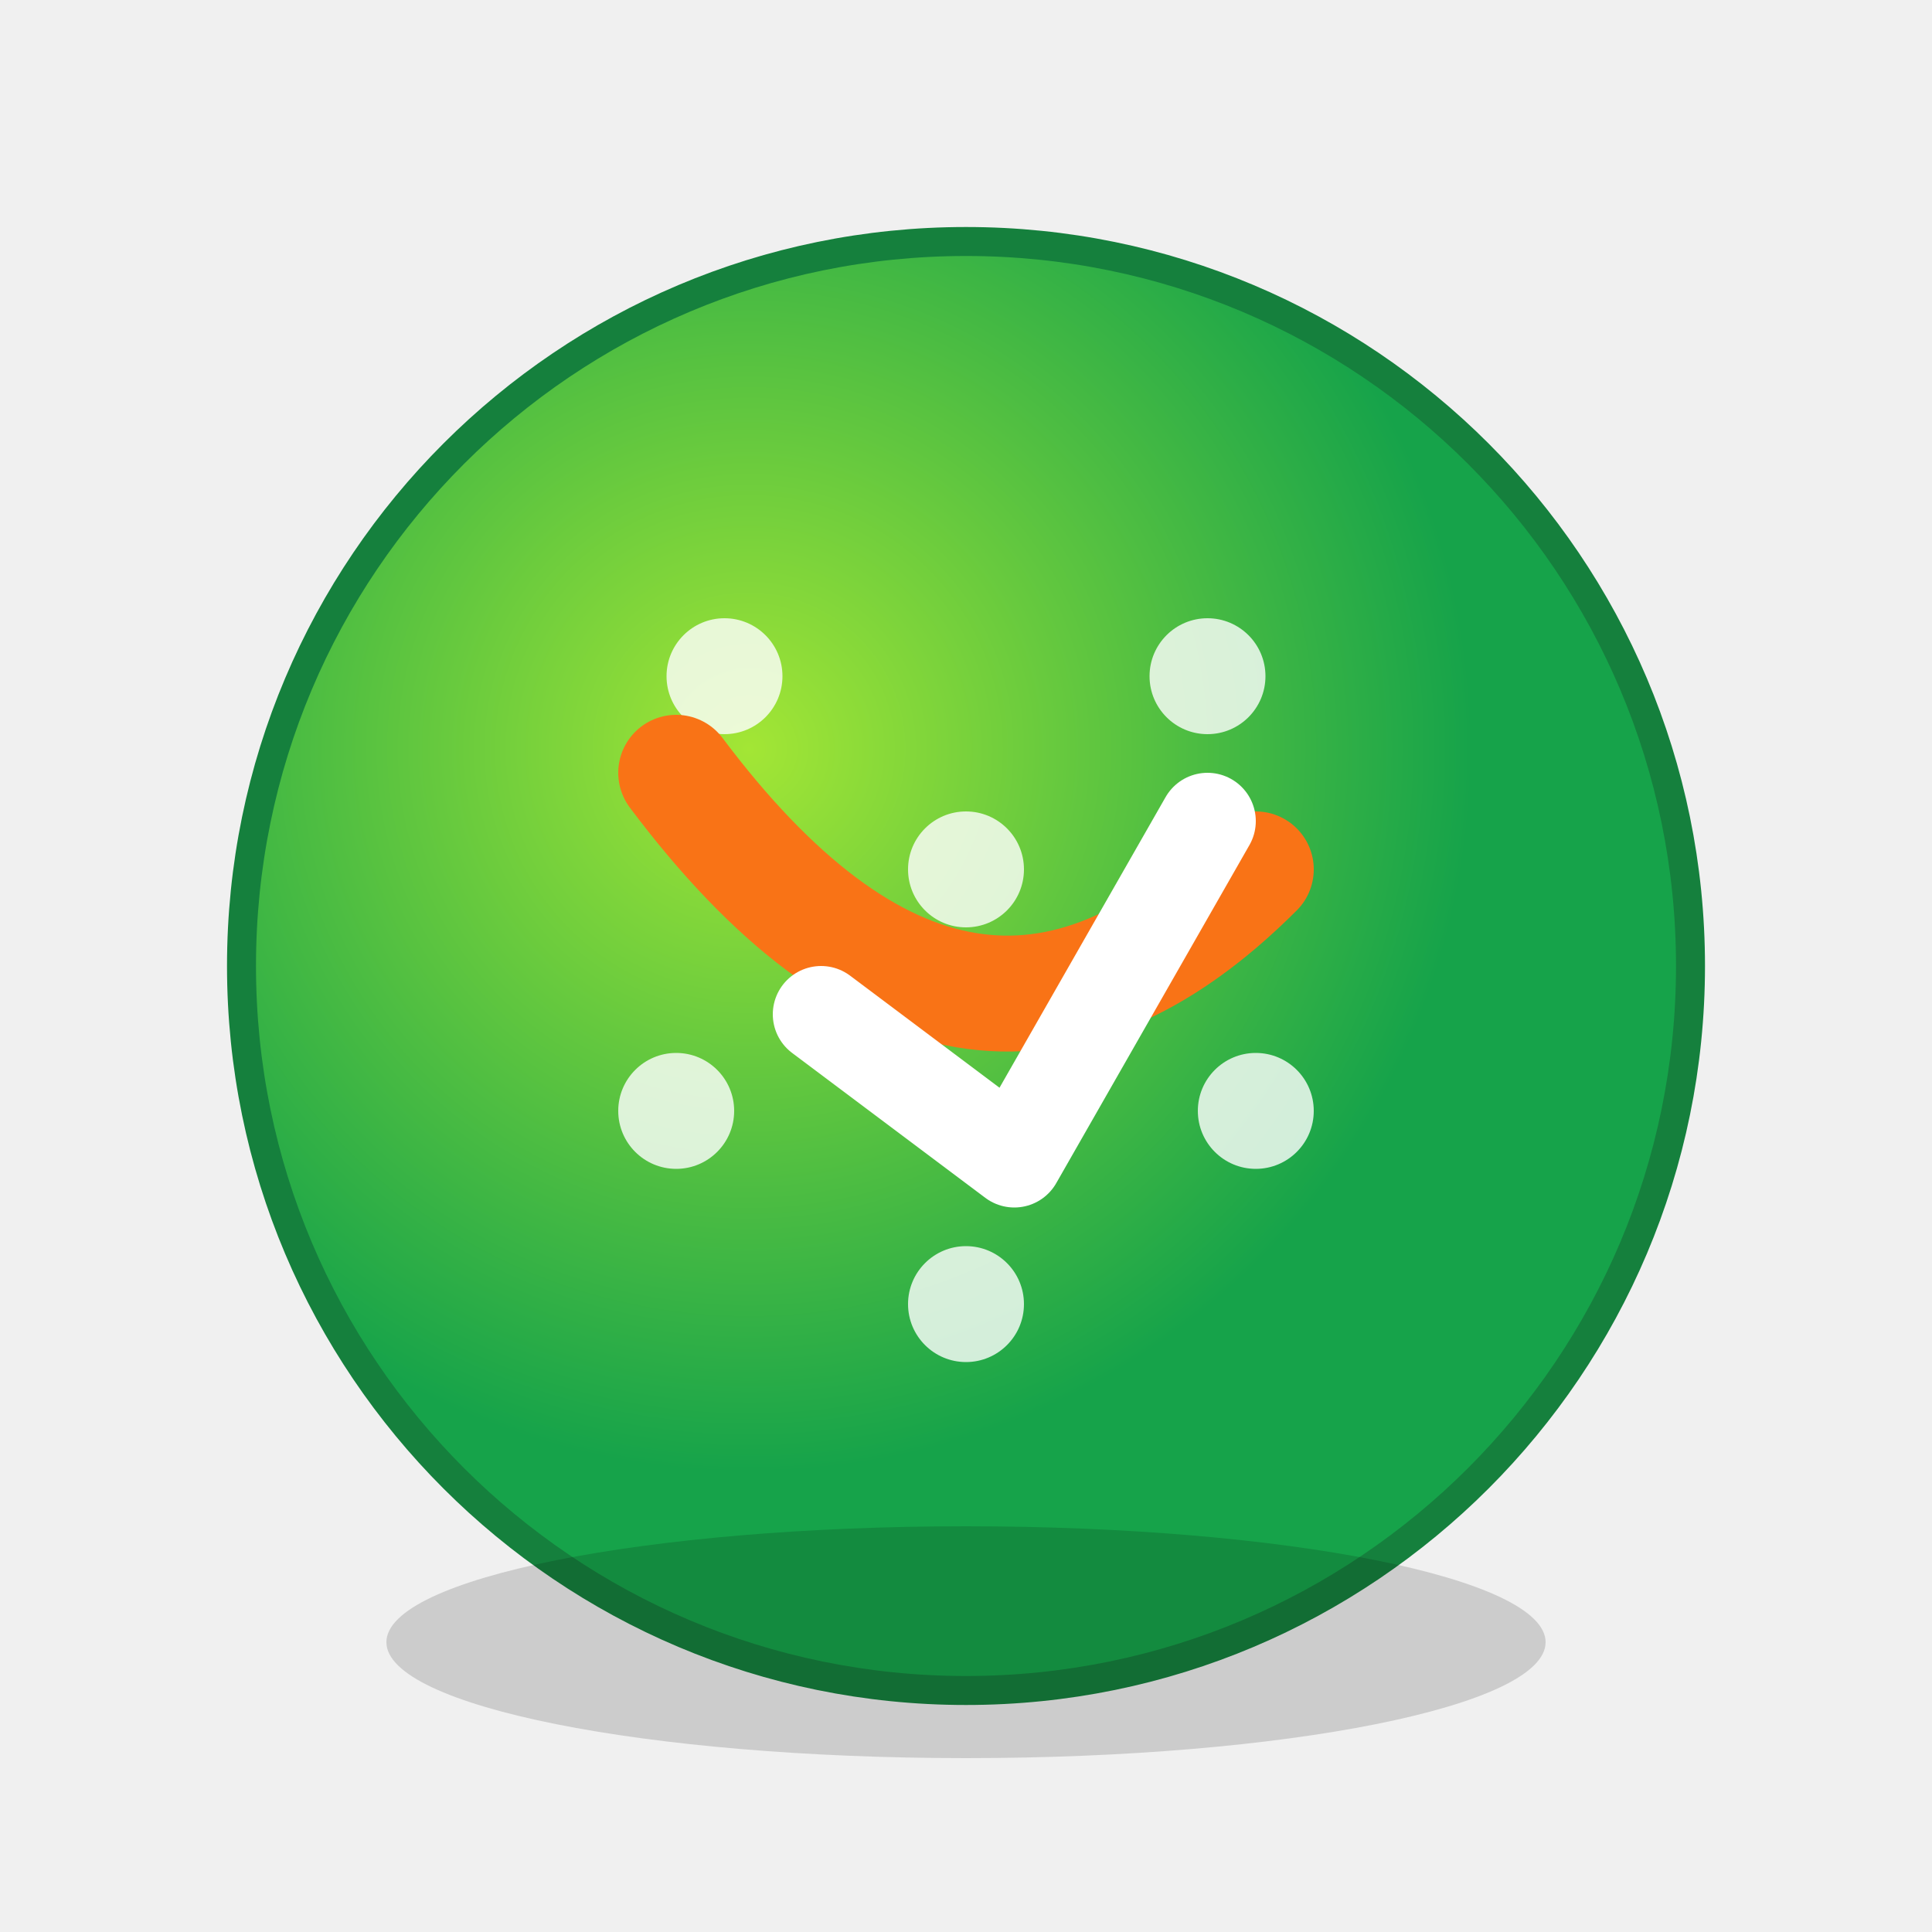
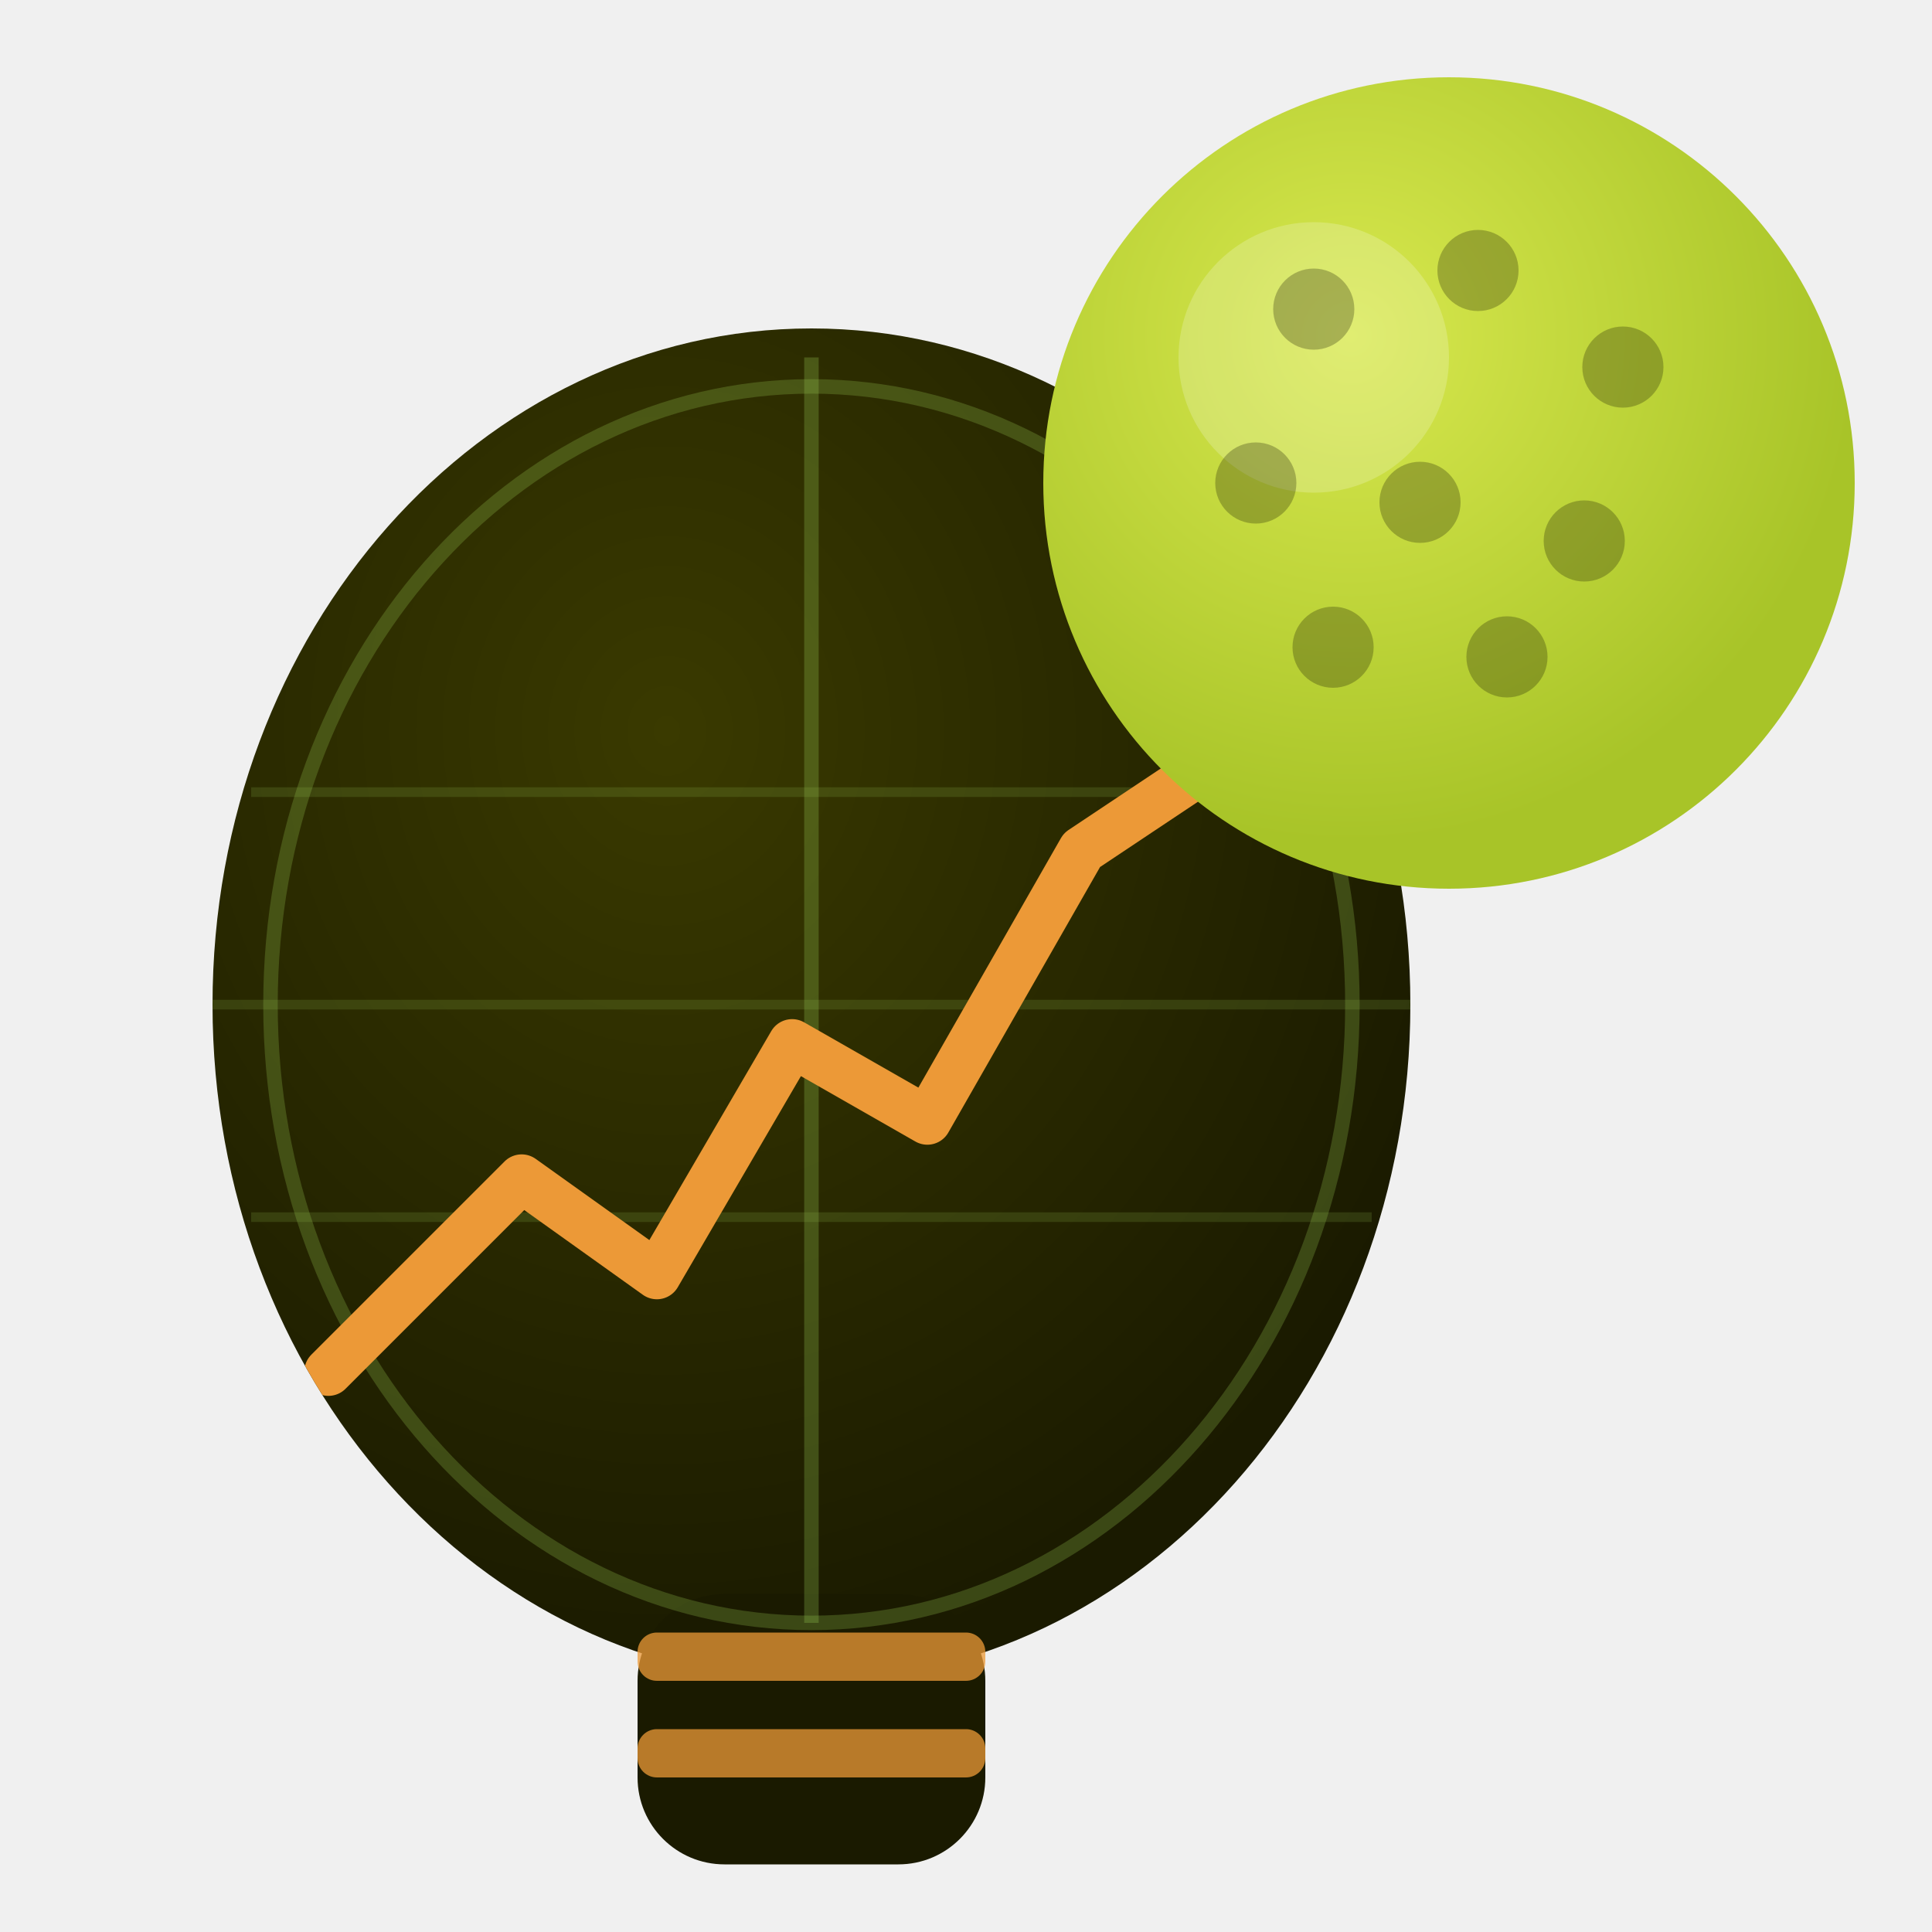
<svg xmlns="http://www.w3.org/2000/svg" viewBox="0 0 200 200">
  <defs>
-     <radialGradient id="ballGradient" cx="35%" cy="35%">
-       <stop offset="0%" style="stop-color:#a3e635;stop-opacity:1" />
-       <stop offset="100%" style="stop-color:#16a34a;stop-opacity:1" />
+     <radialGradient id="ballGrad" cx="38%" cy="32%" r="62%">
+       <stop offset="0%" stop-color="#D8E84E" />
+       <stop offset="100%" stop-color="#A8C428" />
    </radialGradient>
+     <radialGradient id="paddleGrad" cx="38%" cy="30%" r="70%">
+       <stop offset="0%" stop-color="#3a3a00" />
+       <stop offset="100%" stop-color="#1a1a00" />
+     </radialGradient>
+     <clipPath id="faceClip">
+       <ellipse cx="84" cy="104" rx="62" ry="70" />
+     </clipPath>
  </defs>
-   <circle cx="100" cy="100" r="75" fill="url(#ballGradient)" stroke="#15803d" stroke-width="3" />
-   <circle cx="75" cy="70" r="6" fill="white" opacity="0.8" />
-   <circle cx="125" cy="70" r="6" fill="white" opacity="0.8" />
-   <circle cx="100" cy="90" r="6" fill="white" opacity="0.8" />
-   <circle cx="70" cy="115" r="6" fill="white" opacity="0.8" />
-   <circle cx="130" cy="115" r="6" fill="white" opacity="0.8" />
-   <circle cx="100" cy="135" r="6" fill="white" opacity="0.8" />
-   <g transform="translate(100, 100)">
-     <path d="M -30 -20 Q 0 20 30 -10" stroke="#f97316" stroke-width="12" fill="none" stroke-linecap="round" stroke-linejoin="round" />
-     <path d="M -15 5 L 5 20 L 25 -15" stroke="white" stroke-width="10" fill="none" stroke-linecap="round" stroke-linejoin="round" />
-   </g>
-   <ellipse cx="100" cy="170" rx="60" ry="12" fill="black" opacity="0.15" />
+   <ellipse cx="84" cy="104" rx="62" ry="70" fill="url(#paddleGrad)" />
+   <rect x="66" y="165" width="36" height="28" rx="9" fill="#1a1a00" />
+   <rect x="66" y="169" width="36" height="5" rx="2" fill="#ec9937" opacity="0.75" />
+   <rect x="66" y="179" width="36" height="5" rx="2" fill="#ec9937" opacity="0.75" />
+   <ellipse cx="84" cy="104" rx="56" ry="64" fill="none" stroke="#91BE4D" stroke-width="1.5" opacity="0.28" />
+   <line x1="84" y1="37" x2="84" y2="168" stroke="#91BE4D" stroke-width="1.5" opacity="0.3" />
+   <line x1="26" y1="82" x2="142" y2="82" stroke="#91BE4D" stroke-width="1" opacity="0.18" />
+   <line x1="22" y1="104" x2="146" y2="104" stroke="#91BE4D" stroke-width="1" opacity="0.18" />
+   <line x1="26" y1="126" x2="142" y2="126" stroke="#91BE4D" stroke-width="1" opacity="0.18" />
+   <polyline points="34,142 54,122 68,132 82,108 96,116 112,88 130,76" stroke="#ec9937" stroke-width="5" fill="none" stroke-linecap="round" stroke-linejoin="round" clip-path="url(#faceClip)" />
+   <circle cx="130" cy="76" r="6" fill="#ec9937" clip-path="url(#faceClip)" />
+   <circle cx="150" cy="50" r="42" fill="url(#ballGrad)" />
+   <circle cx="136" cy="37" r="14" fill="white" opacity="0.2" />
+   <circle cx="136" cy="32" r="4.2" fill="#1a1a00" opacity="0.28" />
+   <circle cx="153" cy="28" r="4.2" fill="#1a1a00" opacity="0.28" />
+   <circle cx="168" cy="38" r="4.2" fill="#1a1a00" opacity="0.28" />
+   <circle cx="130" cy="50" r="4.2" fill="#1a1a00" opacity="0.28" />
+   <circle cx="147" cy="52" r="4.2" fill="#1a1a00" opacity="0.28" />
+   <circle cx="164" cy="56" r="4.2" fill="#1a1a00" opacity="0.28" />
+   <circle cx="138" cy="67" r="4.2" fill="#1a1a00" opacity="0.28" />
+   <circle cx="156" cy="68" r="4.2" fill="#1a1a00" opacity="0.28" />
</svg>
